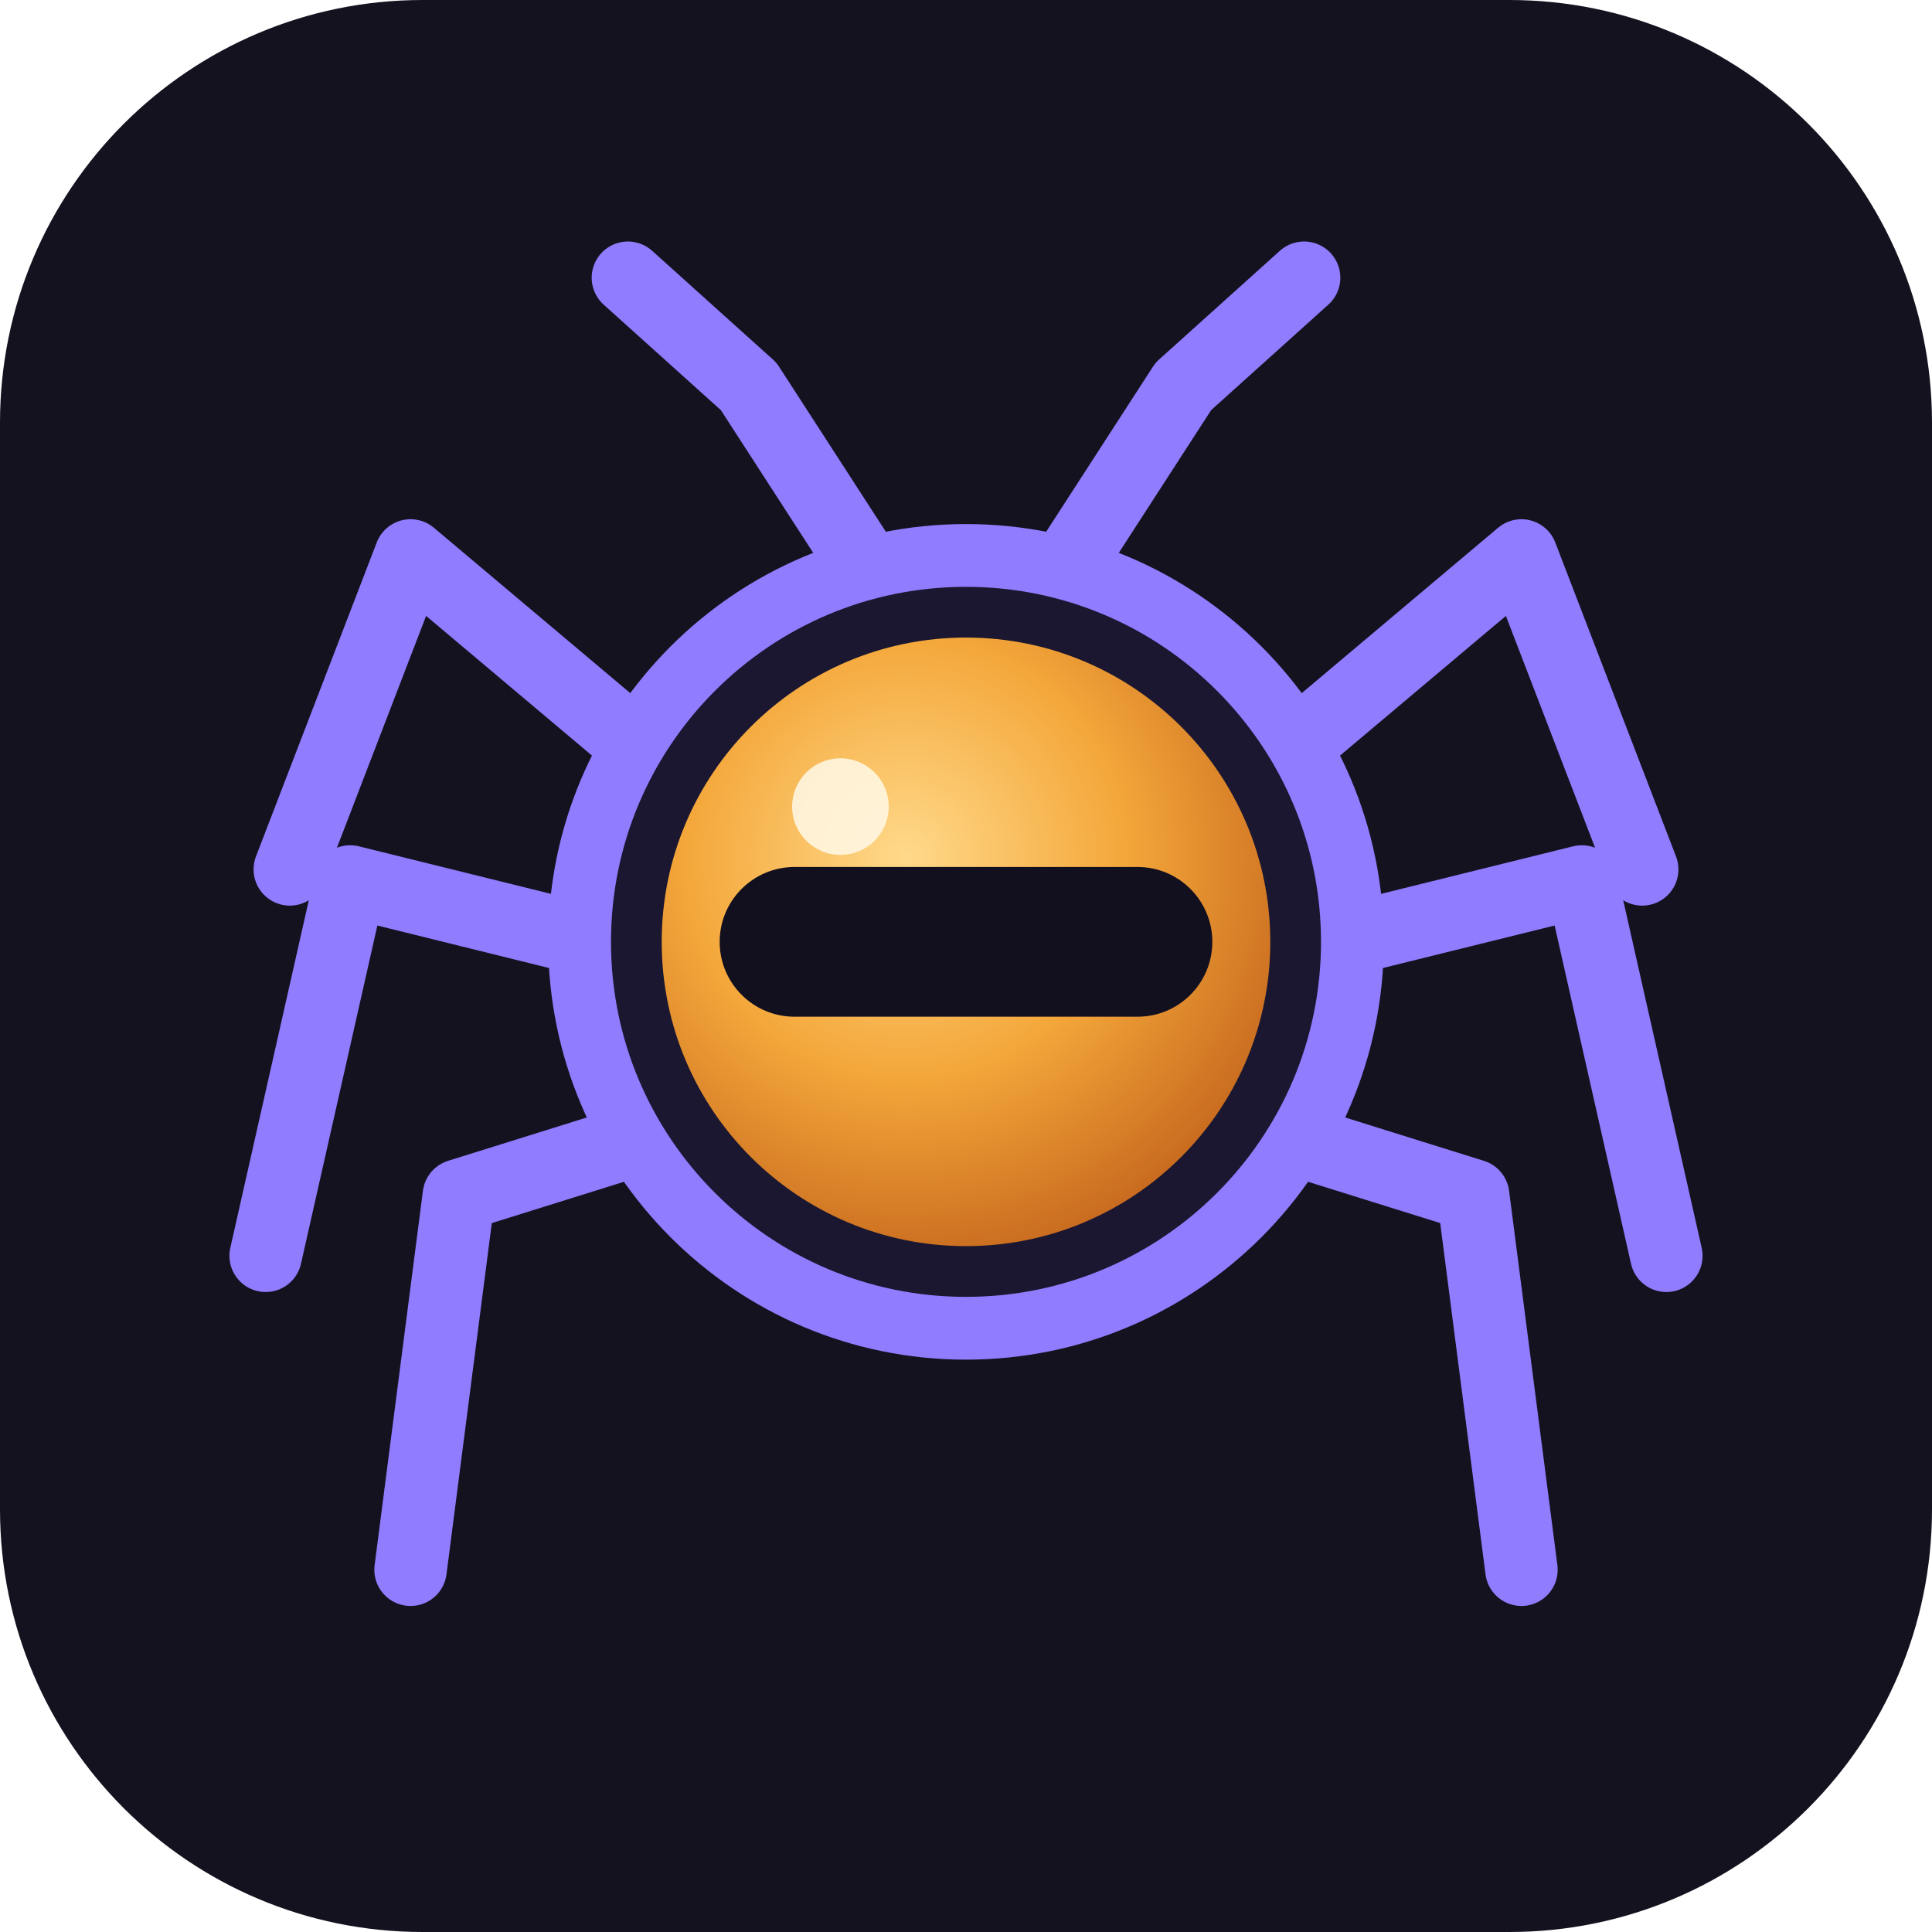
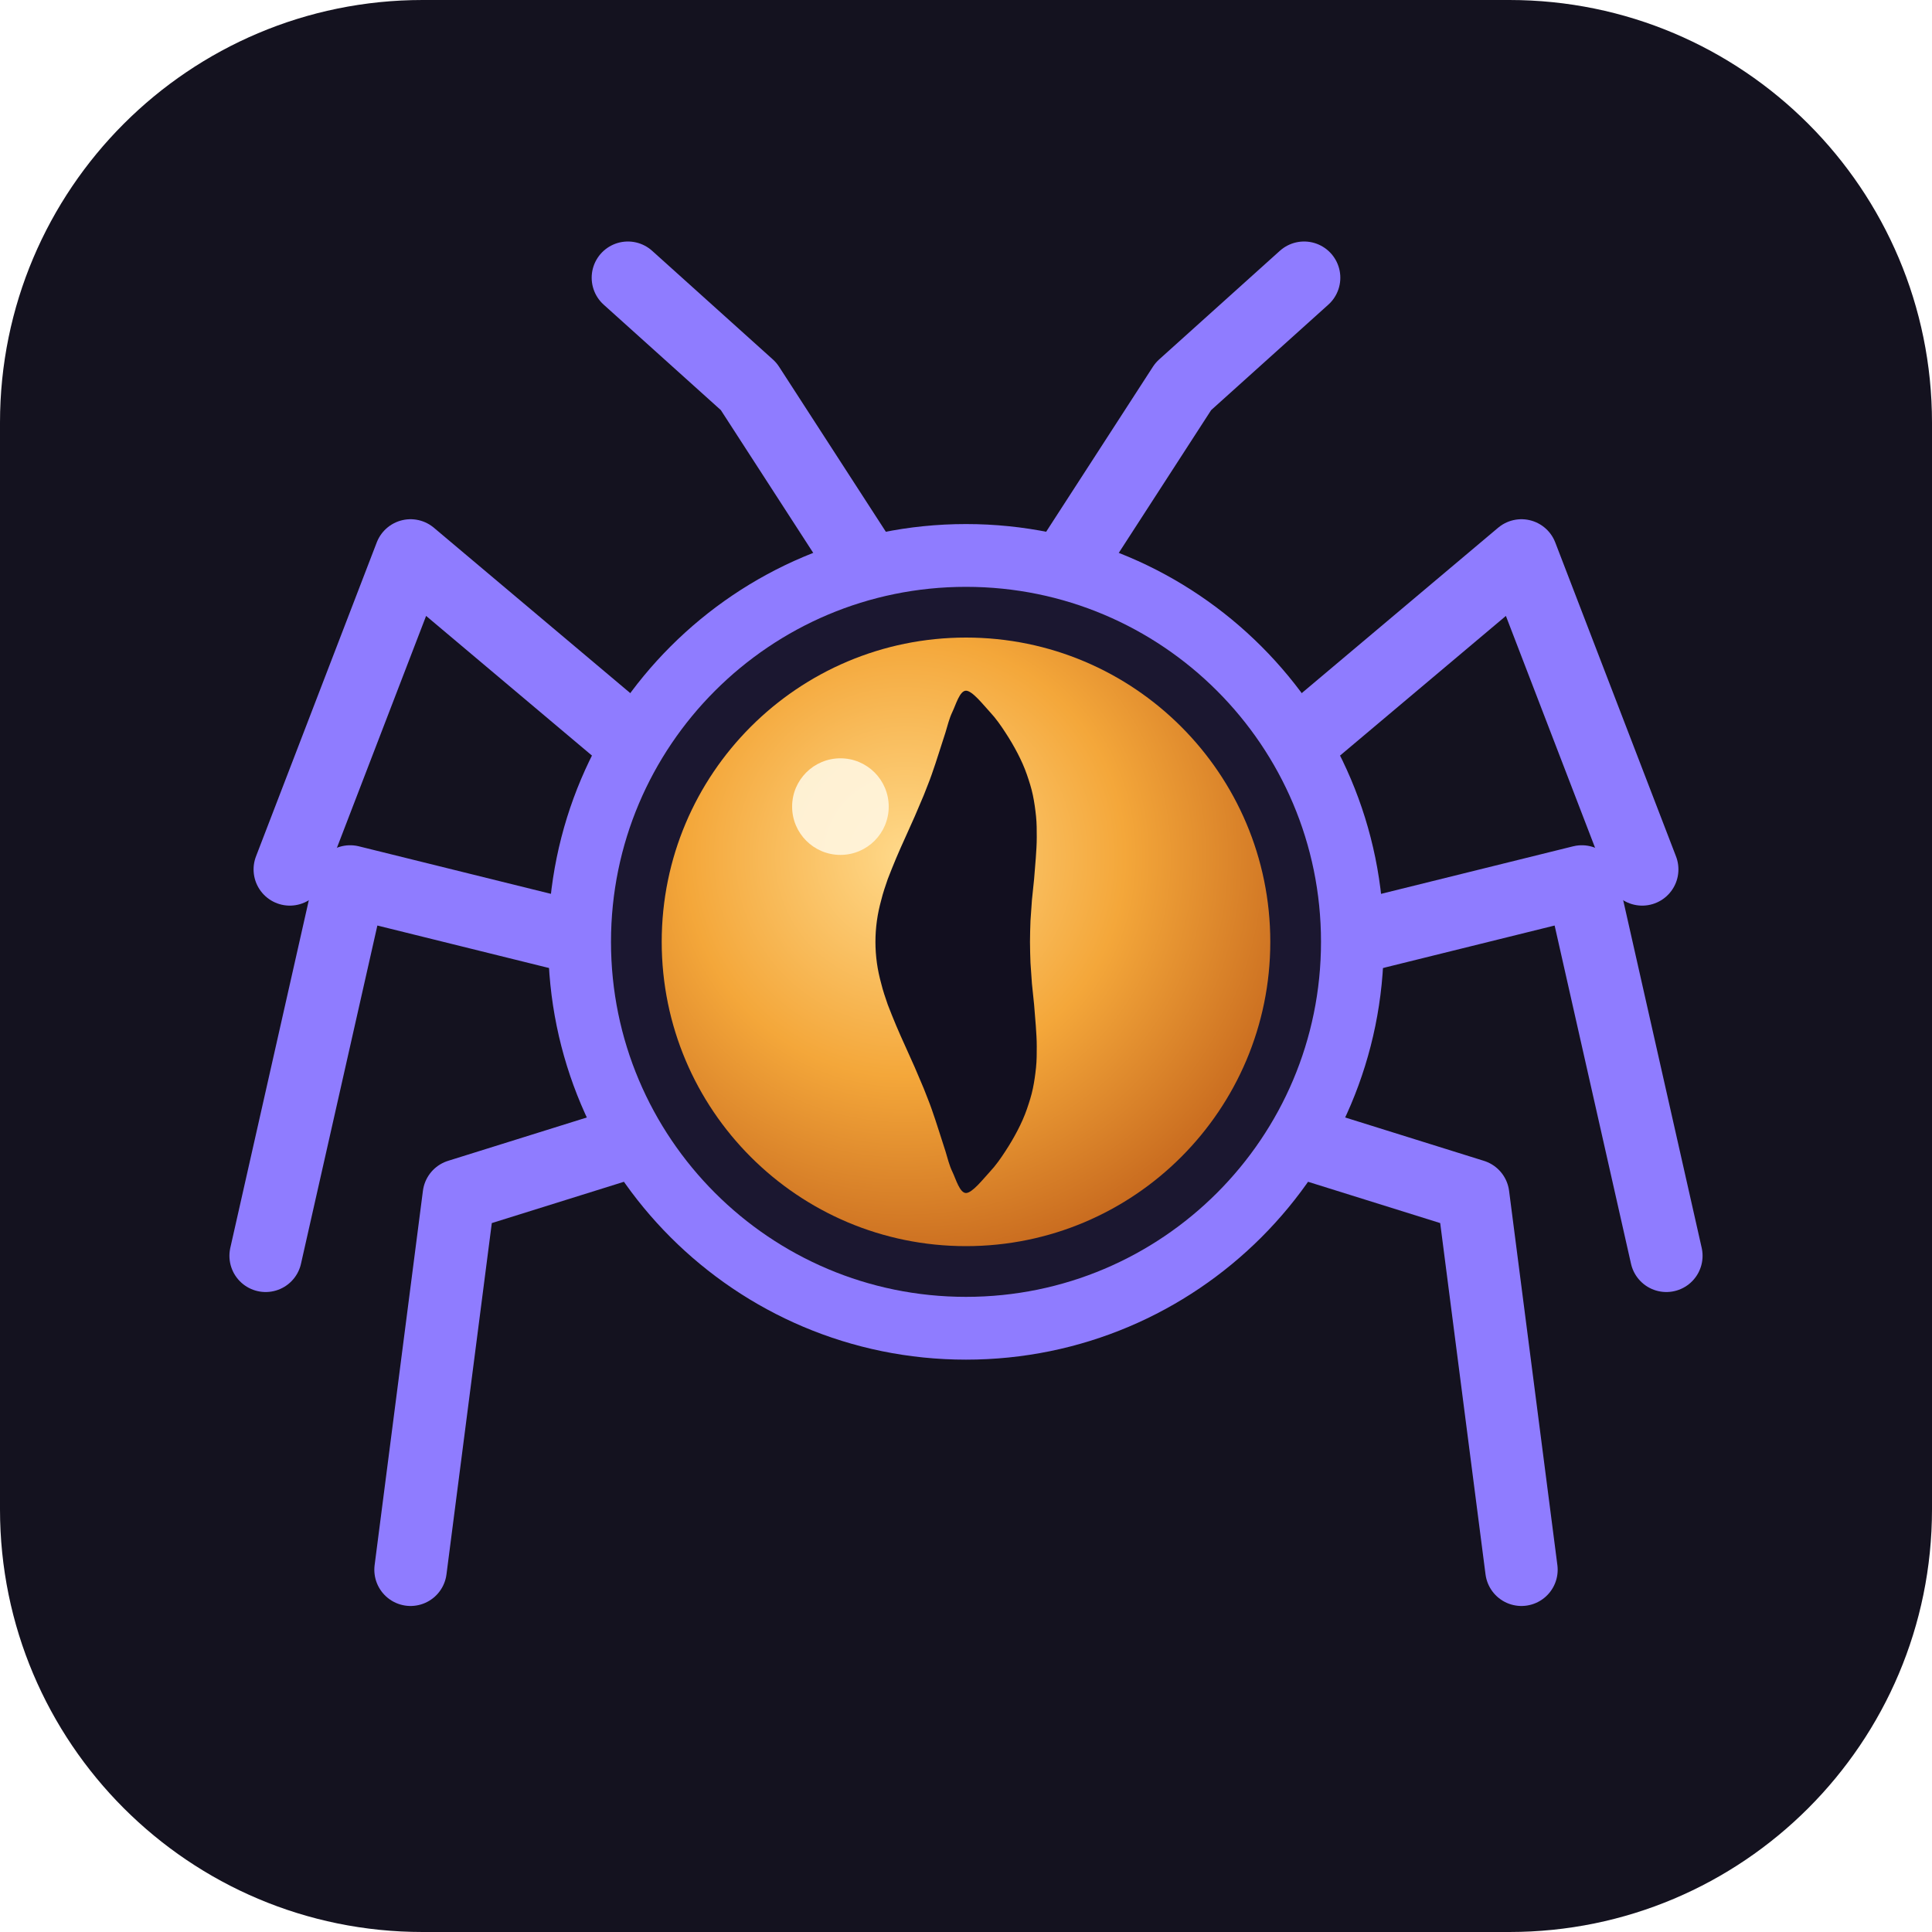
<svg xmlns="http://www.w3.org/2000/svg" viewBox="0 0 64 64">
  <rect width="64" height="64" rx="14" fill="#14121F" />
  <g transform="translate(6.4 6.4) scale(0.8)">
    <defs>
      <radialGradient id="oraknid-iris" cx="0.4" cy="0.36" r="0.72">
        <stop offset="0" stop-color="#FFD98A" />
        <stop offset="0.5" stop-color="#F4A73A" />
        <stop offset="1" stop-color="#C2621B" />
      </radialGradient>
    </defs>
    <g fill="none" stroke="#8F7CFF" stroke-width="3" stroke-linecap="round" stroke-linejoin="round">
      <path d="M28.5 16.5 L23 8 L18 3.5" />
      <path d="M35.5 16.5 L41 8 L46 3.5" />
      <path d="M18.5 23 L9 15 L4 28" />
      <path d="M16.6 31 L6.5 28.5 L3 44" />
      <path d="M19 39 L11 41.5 L9 57" />
      <path d="M45.5 23 L55 15 L60 28" />
      <path d="M47.4 31 L57.5 28.5 L61 44" />
      <path d="M45 39 L53 41.5 L55 57" />
    </g>
    <circle cx="32" cy="31" r="16" fill="#1B1730" stroke="#8F7CFF" stroke-width="2.6" />
    <circle cx="32" cy="31" r="12.6" fill="url(#oraknid-iris)" />
-     <rect x="21.8" y="27.9" width="20.4" height="6.2" rx="3.1" fill="#120F1F" />
+     <path d="M32.00 20.60 C31.74 20.60 31.58 21.18 31.44 21.47 C31.30 21.76 31.24 22.04 31.15 22.33 C31.05 22.62 30.97 22.91 30.87 23.20 C30.78 23.49 30.68 23.78 30.58 24.07 C30.48 24.36 30.36 24.64 30.25 24.93 C30.13 25.22 30.00 25.51 29.88 25.80 C29.75 26.09 29.62 26.38 29.49 26.67 C29.36 26.96 29.23 27.24 29.11 27.53 C28.99 27.82 28.87 28.11 28.76 28.40 C28.66 28.69 28.56 28.98 28.49 29.27 C28.41 29.56 28.35 29.84 28.31 30.13 C28.27 30.42 28.25 30.71 28.25 31.00 C28.25 31.29 28.27 31.58 28.31 31.87 C28.35 32.16 28.41 32.44 28.49 32.73 C28.56 33.02 28.66 33.31 28.76 33.60 C28.87 33.89 28.99 34.18 29.11 34.47 C29.23 34.76 29.36 35.04 29.49 35.33 C29.62 35.62 29.75 35.91 29.88 36.20 C30.00 36.49 30.13 36.78 30.25 37.07 C30.36 37.36 30.48 37.64 30.58 37.93 C30.68 38.22 30.78 38.51 30.87 38.80 C30.97 39.09 31.05 39.38 31.15 39.67 C31.24 39.96 31.30 40.24 31.44 40.53 C31.58 40.82 31.74 41.40 32.00 41.40 C32.26 41.40 32.71 40.82 32.98 40.53 C33.25 40.24 33.44 39.96 33.63 39.67 C33.82 39.38 33.99 39.09 34.14 38.80 C34.29 38.51 34.42 38.22 34.52 37.93 C34.62 37.64 34.71 37.36 34.77 37.07 C34.83 36.78 34.87 36.49 34.90 36.20 C34.93 35.91 34.93 35.62 34.93 35.33 C34.93 35.04 34.91 34.76 34.89 34.47 C34.87 34.18 34.84 33.89 34.82 33.60 C34.79 33.31 34.76 33.02 34.73 32.73 C34.71 32.44 34.69 32.16 34.67 31.87 C34.66 31.58 34.65 31.29 34.65 31.00 C34.65 30.71 34.66 30.42 34.67 30.13 C34.69 29.84 34.71 29.56 34.73 29.27 C34.76 28.98 34.79 28.69 34.82 28.40 C34.84 28.11 34.87 27.82 34.89 27.53 C34.91 27.24 34.93 26.96 34.93 26.67 C34.93 26.38 34.93 26.09 34.90 25.80 C34.87 25.51 34.83 25.22 34.77 24.93 C34.71 24.64 34.62 24.36 34.52 24.07 C34.42 23.78 34.29 23.49 34.14 23.20 C33.99 22.91 33.82 22.62 33.63 22.33 C33.44 22.04 33.25 21.76 32.98 21.47 C32.71 21.18 32.26 20.60 32.00 20.60 Z" fill="#120F1F" />
    <circle cx="26.8" cy="25.4" r="2" fill="#FFF6E0" opacity="0.9" />
  </g>
</svg>
